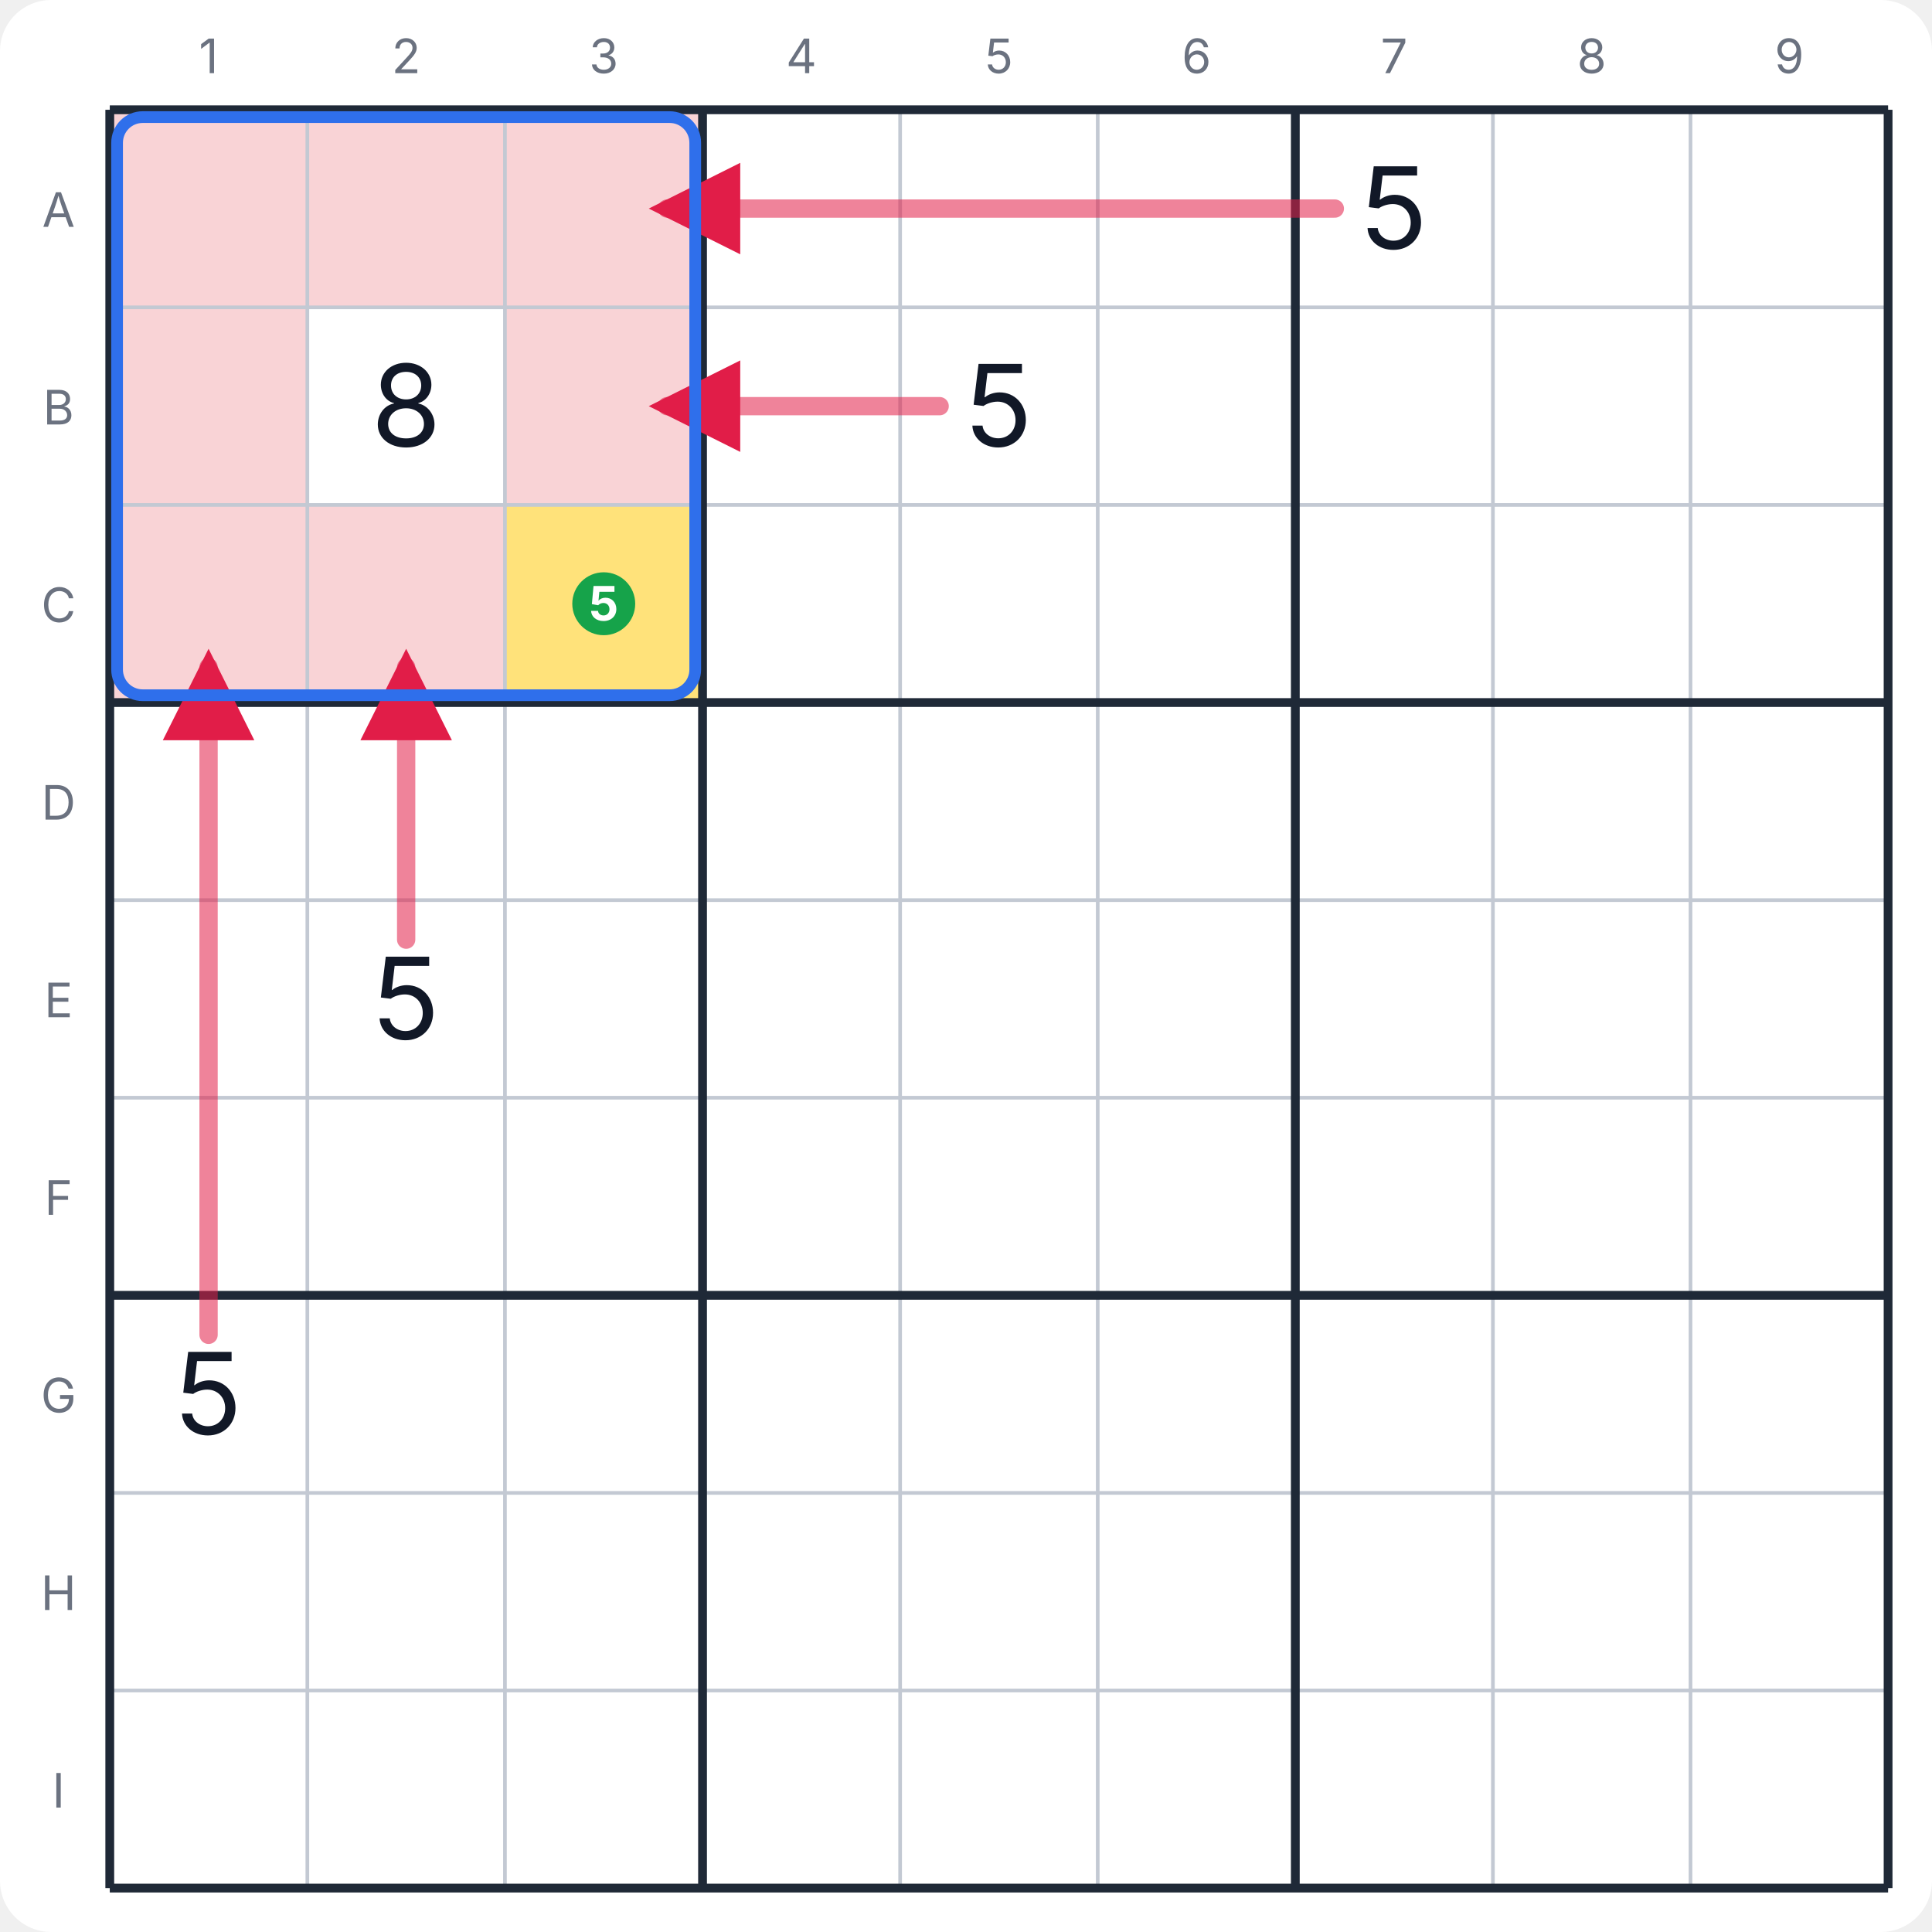
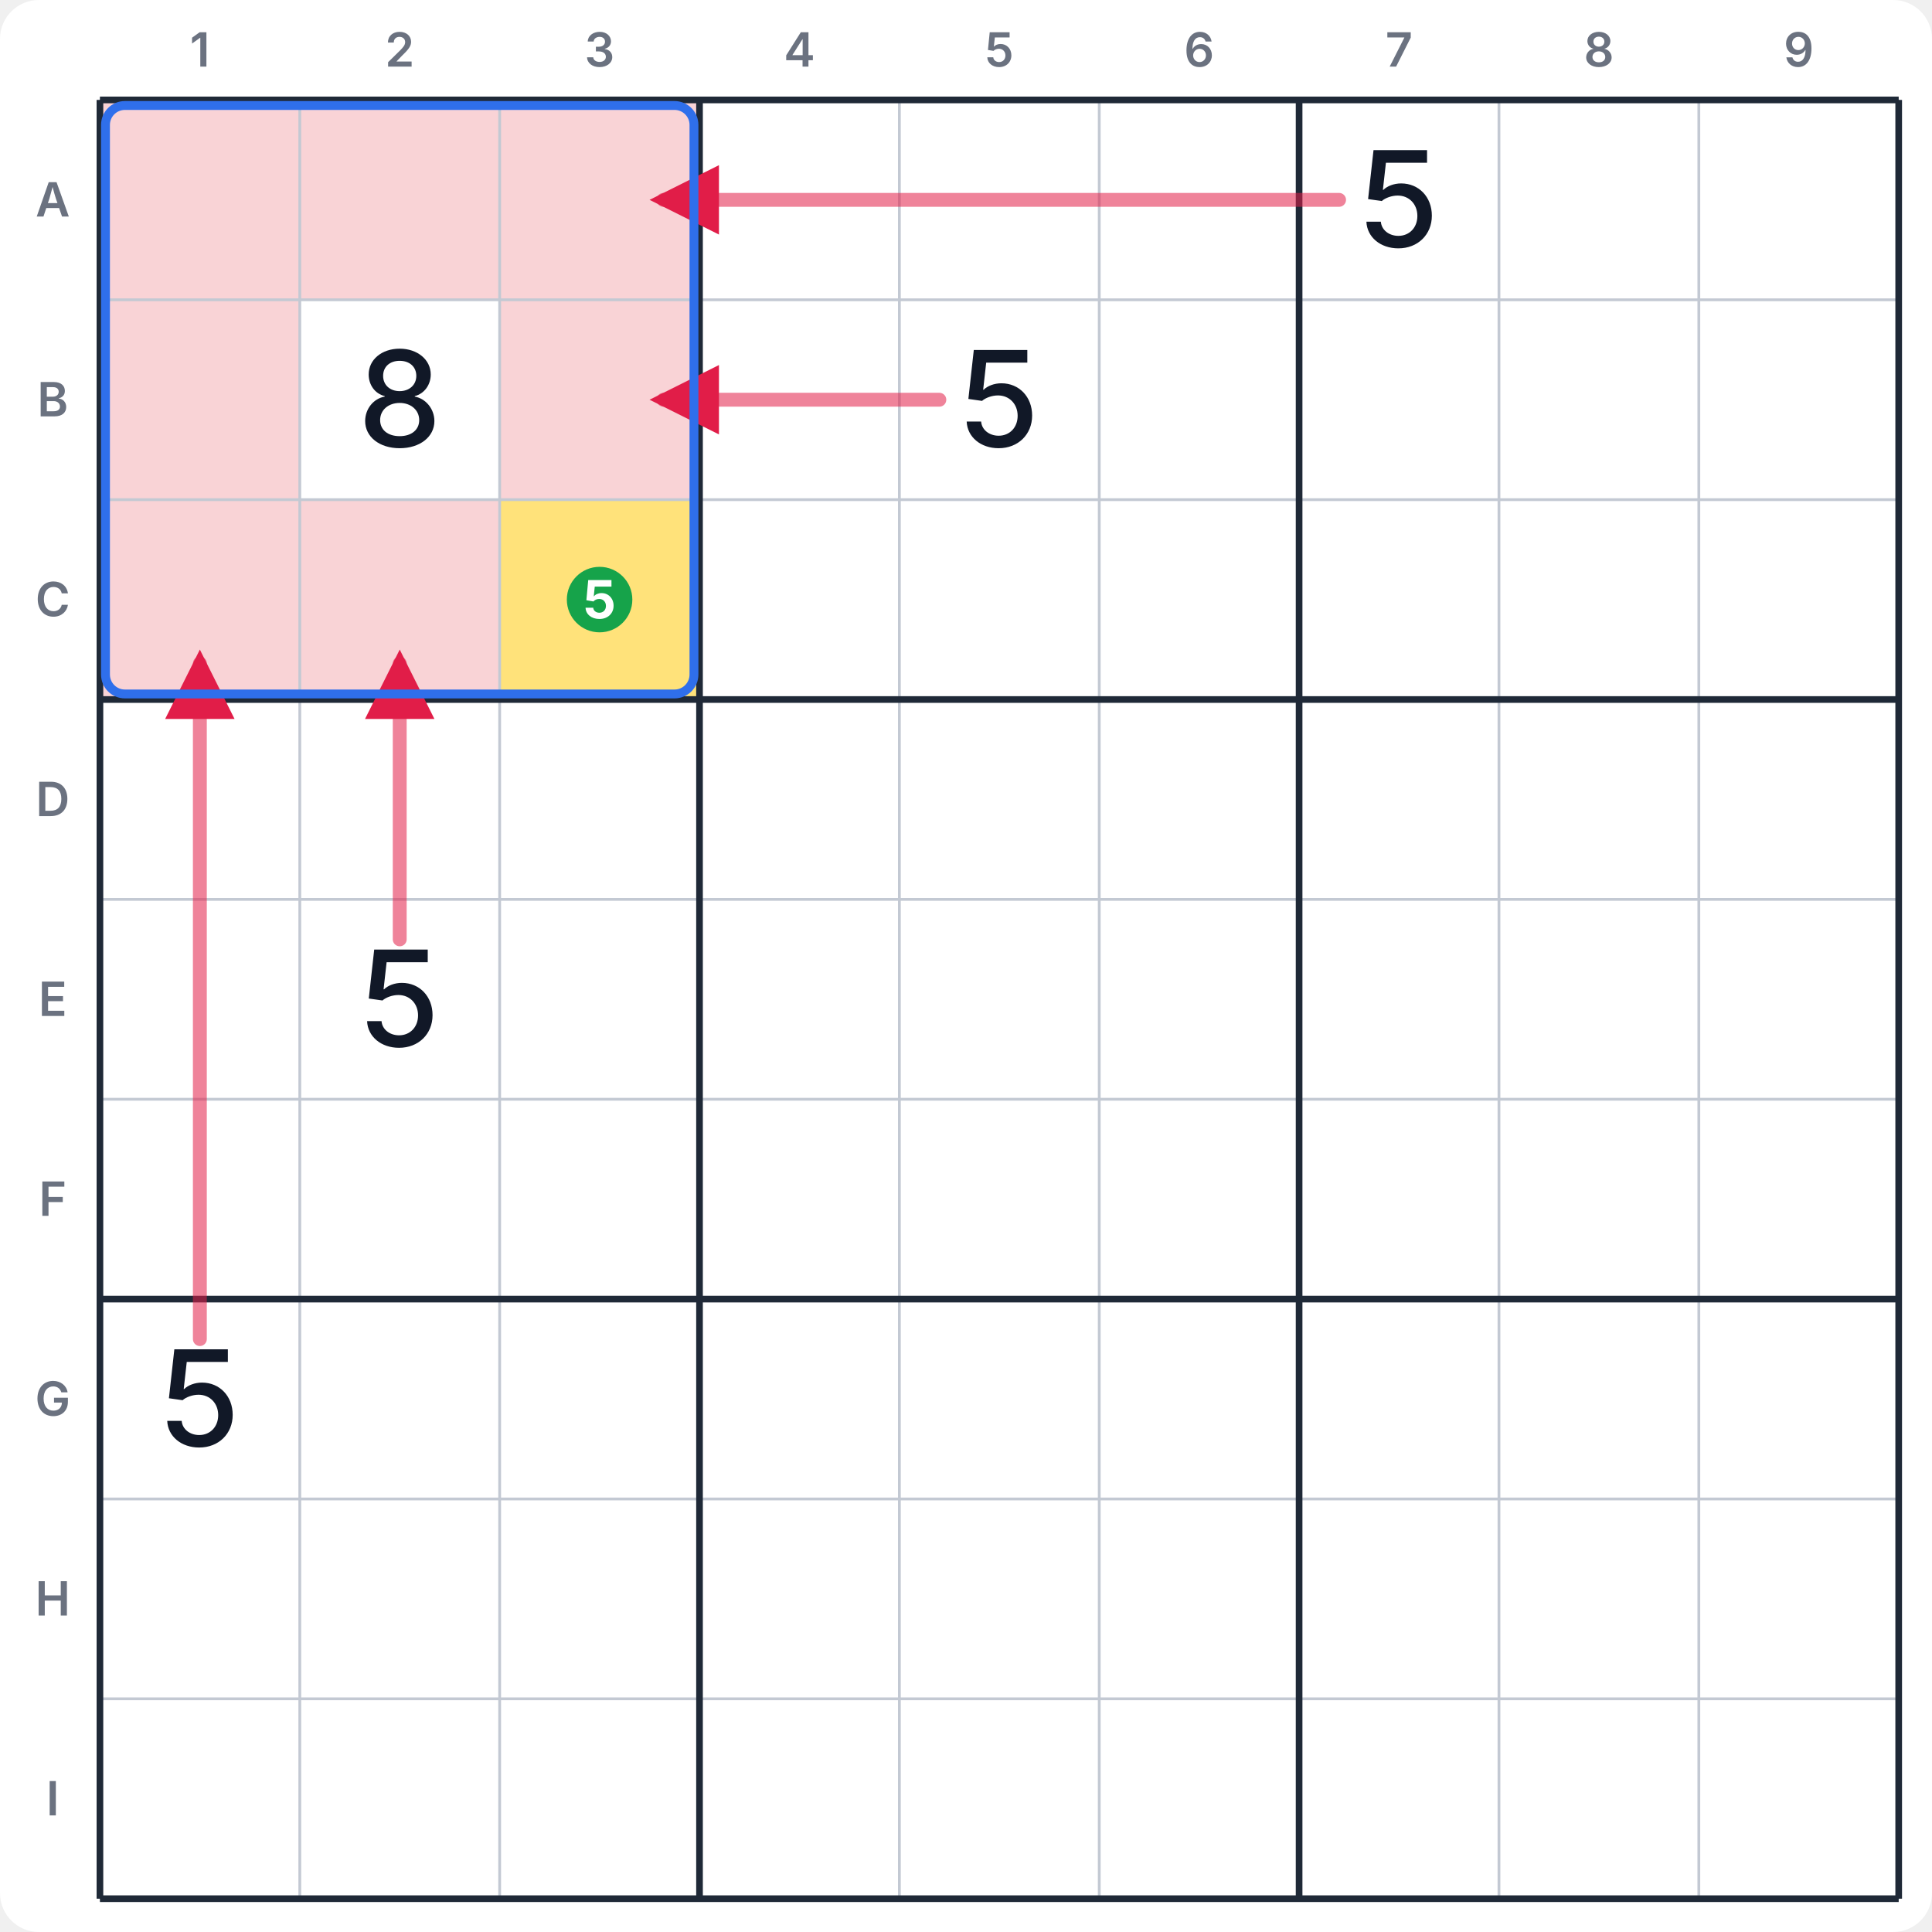
- <svg xmlns="http://www.w3.org/2000/svg" viewBox="0 0 528 528" width="528" height="528" font-family="Inter, 'Segoe UI', Helvetica, Arial, sans-serif">
+ <svg xmlns="http://www.w3.org/2000/svg" viewBox="0 0 696 696" width="696" height="696" font-family="Inter, 'Segoe UI', Helvetica, Arial, sans-serif">
  <defs>
    <marker id="arr" viewBox="0 0 10 10" refX="8" refY="5" markerWidth="5" markerHeight="5" orient="auto-start-reverse">
      <path d="M0,0 L10,5 L0,10 z" fill="#E11D48" />
    </marker>
  </defs>
-   <rect x="0" y="0" width="528" height="528" rx="14" fill="#FFFFFF" />
-   <text x="57.0" y="20" text-anchor="middle" font-size="13" fill="#6B7280">1</text>
-   <text x="111.0" y="20" text-anchor="middle" font-size="13" fill="#6B7280">2</text>
-   <text x="165.0" y="20" text-anchor="middle" font-size="13" fill="#6B7280">3</text>
-   <text x="219.0" y="20" text-anchor="middle" font-size="13" fill="#6B7280">4</text>
-   <text x="273.0" y="20" text-anchor="middle" font-size="13" fill="#6B7280">5</text>
-   <text x="327.0" y="20" text-anchor="middle" font-size="13" fill="#6B7280">6</text>
-   <text x="381.0" y="20" text-anchor="middle" font-size="13" fill="#6B7280">7</text>
-   <text x="435.0" y="20" text-anchor="middle" font-size="13" fill="#6B7280">8</text>
-   <text x="489.0" y="20" text-anchor="middle" font-size="13" fill="#6B7280">9</text>
-   <text x="16" y="62.0" text-anchor="middle" font-size="13" fill="#6B7280">A</text>
-   <text x="16" y="116.0" text-anchor="middle" font-size="13" fill="#6B7280">B</text>
-   <text x="16" y="170.0" text-anchor="middle" font-size="13" fill="#6B7280">C</text>
-   <text x="16" y="224.0" text-anchor="middle" font-size="13" fill="#6B7280">D</text>
-   <text x="16" y="278.0" text-anchor="middle" font-size="13" fill="#6B7280">E</text>
-   <text x="16" y="332.0" text-anchor="middle" font-size="13" fill="#6B7280">F</text>
-   <text x="16" y="386.0" text-anchor="middle" font-size="13" fill="#6B7280">G</text>
-   <text x="16" y="440.0" text-anchor="middle" font-size="13" fill="#6B7280">H</text>
-   <text x="16" y="494.0" text-anchor="middle" font-size="13" fill="#6B7280">I</text>
-   <rect x="30" y="30" width="54" height="54" fill="#F9D3D6" />
-   <rect x="84" y="30" width="54" height="54" fill="#F9D3D6" />
-   <rect x="138" y="30" width="54" height="54" fill="#F9D3D6" />
-   <rect x="30" y="84" width="54" height="54" fill="#F9D3D6" />
-   <rect x="138" y="84" width="54" height="54" fill="#F9D3D6" />
-   <rect x="30" y="138" width="54" height="54" fill="#F9D3D6" />
-   <rect x="84" y="138" width="54" height="54" fill="#F9D3D6" />
-   <rect x="138" y="138" width="54" height="54" fill="#FFE27A" />
-   <line x1="30" y1="30" x2="30" y2="516" stroke="#C3C9D3" stroke-width="1" />
-   <line x1="84" y1="30" x2="84" y2="516" stroke="#C3C9D3" stroke-width="1" />
-   <line x1="138" y1="30" x2="138" y2="516" stroke="#C3C9D3" stroke-width="1" />
-   <line x1="192" y1="30" x2="192" y2="516" stroke="#C3C9D3" stroke-width="1" />
-   <line x1="246" y1="30" x2="246" y2="516" stroke="#C3C9D3" stroke-width="1" />
-   <line x1="300" y1="30" x2="300" y2="516" stroke="#C3C9D3" stroke-width="1" />
-   <line x1="354" y1="30" x2="354" y2="516" stroke="#C3C9D3" stroke-width="1" />
-   <line x1="408" y1="30" x2="408" y2="516" stroke="#C3C9D3" stroke-width="1" />
-   <line x1="462" y1="30" x2="462" y2="516" stroke="#C3C9D3" stroke-width="1" />
-   <line x1="516" y1="30" x2="516" y2="516" stroke="#C3C9D3" stroke-width="1" />
-   <line x1="30" y1="30" x2="516" y2="30" stroke="#C3C9D3" stroke-width="1" />
-   <line x1="30" y1="84" x2="516" y2="84" stroke="#C3C9D3" stroke-width="1" />
-   <line x1="30" y1="138" x2="516" y2="138" stroke="#C3C9D3" stroke-width="1" />
-   <line x1="30" y1="192" x2="516" y2="192" stroke="#C3C9D3" stroke-width="1" />
-   <line x1="30" y1="246" x2="516" y2="246" stroke="#C3C9D3" stroke-width="1" />
-   <line x1="30" y1="300" x2="516" y2="300" stroke="#C3C9D3" stroke-width="1" />
-   <line x1="30" y1="354" x2="516" y2="354" stroke="#C3C9D3" stroke-width="1" />
-   <line x1="30" y1="408" x2="516" y2="408" stroke="#C3C9D3" stroke-width="1" />
-   <line x1="30" y1="462" x2="516" y2="462" stroke="#C3C9D3" stroke-width="1" />
-   <line x1="30" y1="516" x2="516" y2="516" stroke="#C3C9D3" stroke-width="1" />
-   <line x1="30" y1="30" x2="30" y2="516" stroke="#1F2937" stroke-width="2.4" />
-   <line x1="192" y1="30" x2="192" y2="516" stroke="#1F2937" stroke-width="2.4" />
-   <line x1="354" y1="30" x2="354" y2="516" stroke="#1F2937" stroke-width="2.4" />
-   <line x1="516" y1="30" x2="516" y2="516" stroke="#1F2937" stroke-width="2.4" />
-   <line x1="30" y1="30" x2="516" y2="30" stroke="#1F2937" stroke-width="2.4" />
-   <line x1="30" y1="192" x2="516" y2="192" stroke="#1F2937" stroke-width="2.4" />
-   <line x1="30" y1="354" x2="516" y2="354" stroke="#1F2937" stroke-width="2.4" />
-   <line x1="30" y1="516" x2="516" y2="516" stroke="#1F2937" stroke-width="2.4" />
-   <line x1="364.8" y1="57.0" x2="182.3" y2="57.0" stroke="#E11D48" stroke-opacity="0.55" stroke-width="5" stroke-linecap="round" marker-end="url(#arr)" />
-   <line x1="256.8" y1="111.0" x2="182.3" y2="111.0" stroke="#E11D48" stroke-opacity="0.55" stroke-width="5" stroke-linecap="round" marker-end="url(#arr)" />
-   <line x1="57.0" y1="364.8" x2="57.0" y2="182.3" stroke="#E11D48" stroke-opacity="0.55" stroke-width="5" stroke-linecap="round" marker-end="url(#arr)" />
-   <line x1="111.0" y1="256.8" x2="111.0" y2="182.3" stroke="#E11D48" stroke-opacity="0.55" stroke-width="5" stroke-linecap="round" marker-end="url(#arr)" />
-   <rect x="32" y="32" width="158" height="158" rx="7" fill="none" stroke="#2F6FEB" stroke-width="3.2" />
-   <text x="381.0" y="68.0" text-anchor="middle" font-size="31" fill="#111827">5</text>
-   <text x="273.0" y="122.0" text-anchor="middle" font-size="31" fill="#111827">5</text>
-   <text x="57.0" y="392.0" text-anchor="middle" font-size="31" fill="#111827">5</text>
-   <text x="111.0" y="284.0" text-anchor="middle" font-size="31" fill="#111827">5</text>
-   <text x="111.0" y="122.0" text-anchor="middle" font-size="31" fill="#111827">8</text>
-   <circle cx="165.0" cy="165.0" r="8.6" fill="#16A34A" />
-   <text x="165.0" y="169.6" text-anchor="middle" font-size="13" font-weight="700" fill="#FFFFFF">5</text>
+   <rect x="0" y="0" width="696" height="696" rx="14" fill="#FFFFFF" />
+   <text x="72.0" y="24" text-anchor="middle" font-size="17" font-weight="600" fill="#6B7280">1</text>
+   <text x="144.0" y="24" text-anchor="middle" font-size="17" font-weight="600" fill="#6B7280">2</text>
+   <text x="216.0" y="24" text-anchor="middle" font-size="17" font-weight="600" fill="#6B7280">3</text>
+   <text x="288.0" y="24" text-anchor="middle" font-size="17" font-weight="600" fill="#6B7280">4</text>
+   <text x="360.0" y="24" text-anchor="middle" font-size="17" font-weight="600" fill="#6B7280">5</text>
+   <text x="432.0" y="24" text-anchor="middle" font-size="17" font-weight="600" fill="#6B7280">6</text>
+   <text x="504.0" y="24" text-anchor="middle" font-size="17" font-weight="600" fill="#6B7280">7</text>
+   <text x="576.0" y="24" text-anchor="middle" font-size="17" font-weight="600" fill="#6B7280">8</text>
+   <text x="648.0" y="24" text-anchor="middle" font-size="17" font-weight="600" fill="#6B7280">9</text>
+   <text x="19" y="78.0" text-anchor="middle" font-size="17" font-weight="600" fill="#6B7280">A</text>
+   <text x="19" y="150.0" text-anchor="middle" font-size="17" font-weight="600" fill="#6B7280">B</text>
+   <text x="19" y="222.0" text-anchor="middle" font-size="17" font-weight="600" fill="#6B7280">C</text>
+   <text x="19" y="294.0" text-anchor="middle" font-size="17" font-weight="600" fill="#6B7280">D</text>
+   <text x="19" y="366.0" text-anchor="middle" font-size="17" font-weight="600" fill="#6B7280">E</text>
+   <text x="19" y="438.0" text-anchor="middle" font-size="17" font-weight="600" fill="#6B7280">F</text>
+   <text x="19" y="510.0" text-anchor="middle" font-size="17" font-weight="600" fill="#6B7280">G</text>
+   <text x="19" y="582.0" text-anchor="middle" font-size="17" font-weight="600" fill="#6B7280">H</text>
+   <text x="19" y="654.0" text-anchor="middle" font-size="17" font-weight="600" fill="#6B7280">I</text>
+   <rect x="36" y="36" width="72" height="72" fill="#F9D3D6" />
+   <rect x="108" y="36" width="72" height="72" fill="#F9D3D6" />
+   <rect x="180" y="36" width="72" height="72" fill="#F9D3D6" />
+   <rect x="36" y="108" width="72" height="72" fill="#F9D3D6" />
+   <rect x="180" y="108" width="72" height="72" fill="#F9D3D6" />
+   <rect x="36" y="180" width="72" height="72" fill="#F9D3D6" />
+   <rect x="108" y="180" width="72" height="72" fill="#F9D3D6" />
+   <rect x="180" y="180" width="72" height="72" fill="#FFE27A" />
+   <line x1="36" y1="36" x2="36" y2="684" stroke="#C3C9D3" stroke-width="1" />
+   <line x1="108" y1="36" x2="108" y2="684" stroke="#C3C9D3" stroke-width="1" />
+   <line x1="180" y1="36" x2="180" y2="684" stroke="#C3C9D3" stroke-width="1" />
+   <line x1="252" y1="36" x2="252" y2="684" stroke="#C3C9D3" stroke-width="1" />
+   <line x1="324" y1="36" x2="324" y2="684" stroke="#C3C9D3" stroke-width="1" />
+   <line x1="396" y1="36" x2="396" y2="684" stroke="#C3C9D3" stroke-width="1" />
+   <line x1="468" y1="36" x2="468" y2="684" stroke="#C3C9D3" stroke-width="1" />
+   <line x1="540" y1="36" x2="540" y2="684" stroke="#C3C9D3" stroke-width="1" />
+   <line x1="612" y1="36" x2="612" y2="684" stroke="#C3C9D3" stroke-width="1" />
+   <line x1="684" y1="36" x2="684" y2="684" stroke="#C3C9D3" stroke-width="1" />
+   <line x1="36" y1="36" x2="684" y2="36" stroke="#C3C9D3" stroke-width="1" />
+   <line x1="36" y1="108" x2="684" y2="108" stroke="#C3C9D3" stroke-width="1" />
+   <line x1="36" y1="180" x2="684" y2="180" stroke="#C3C9D3" stroke-width="1" />
+   <line x1="36" y1="252" x2="684" y2="252" stroke="#C3C9D3" stroke-width="1" />
+   <line x1="36" y1="324" x2="684" y2="324" stroke="#C3C9D3" stroke-width="1" />
+   <line x1="36" y1="396" x2="684" y2="396" stroke="#C3C9D3" stroke-width="1" />
+   <line x1="36" y1="468" x2="684" y2="468" stroke="#C3C9D3" stroke-width="1" />
+   <line x1="36" y1="540" x2="684" y2="540" stroke="#C3C9D3" stroke-width="1" />
+   <line x1="36" y1="612" x2="684" y2="612" stroke="#C3C9D3" stroke-width="1" />
+   <line x1="36" y1="684" x2="684" y2="684" stroke="#C3C9D3" stroke-width="1" />
+   <line x1="36" y1="36" x2="36" y2="684" stroke="#1F2937" stroke-width="2.4" />
+   <line x1="252" y1="36" x2="252" y2="684" stroke="#1F2937" stroke-width="2.4" />
+   <line x1="468" y1="36" x2="468" y2="684" stroke="#1F2937" stroke-width="2.4" />
+   <line x1="684" y1="36" x2="684" y2="684" stroke="#1F2937" stroke-width="2.4" />
+   <line x1="36" y1="36" x2="684" y2="36" stroke="#1F2937" stroke-width="2.4" />
+   <line x1="36" y1="252" x2="684" y2="252" stroke="#1F2937" stroke-width="2.4" />
+   <line x1="36" y1="468" x2="684" y2="468" stroke="#1F2937" stroke-width="2.4" />
+   <line x1="36" y1="684" x2="684" y2="684" stroke="#1F2937" stroke-width="2.4" />
+   <line x1="482.4" y1="72.0" x2="239.0" y2="72.0" stroke="#E11D48" stroke-opacity="0.55" stroke-width="5" stroke-linecap="round" marker-end="url(#arr)" />
+   <line x1="338.4" y1="144.0" x2="239.0" y2="144.0" stroke="#E11D48" stroke-opacity="0.55" stroke-width="5" stroke-linecap="round" marker-end="url(#arr)" />
+   <line x1="72.0" y1="482.4" x2="72.0" y2="239.0" stroke="#E11D48" stroke-opacity="0.55" stroke-width="5" stroke-linecap="round" marker-end="url(#arr)" />
+   <line x1="144.0" y1="338.4" x2="144.0" y2="239.0" stroke="#E11D48" stroke-opacity="0.55" stroke-width="5" stroke-linecap="round" marker-end="url(#arr)" />
+   <rect x="38" y="38" width="212" height="212" rx="7" fill="none" stroke="#2F6FEB" stroke-width="3.2" />
+   <text x="504.0" y="89.0" text-anchor="middle" font-size="48" font-weight="500" fill="#111827">5</text>
+   <text x="360.0" y="161.0" text-anchor="middle" font-size="48" font-weight="500" fill="#111827">5</text>
+   <text x="72.0" y="521.0" text-anchor="middle" font-size="48" font-weight="500" fill="#111827">5</text>
+   <text x="144.0" y="377.0" text-anchor="middle" font-size="48" font-weight="500" fill="#111827">5</text>
+   <text x="144.0" y="161.0" text-anchor="middle" font-size="48" font-weight="500" fill="#111827">8</text>
+   <circle cx="216.0" cy="216.0" r="11.8" fill="#16A34A" />
+   <text x="216.0" y="222.8" text-anchor="middle" font-size="19" font-weight="700" fill="#FFFFFF">5</text>
</svg>
